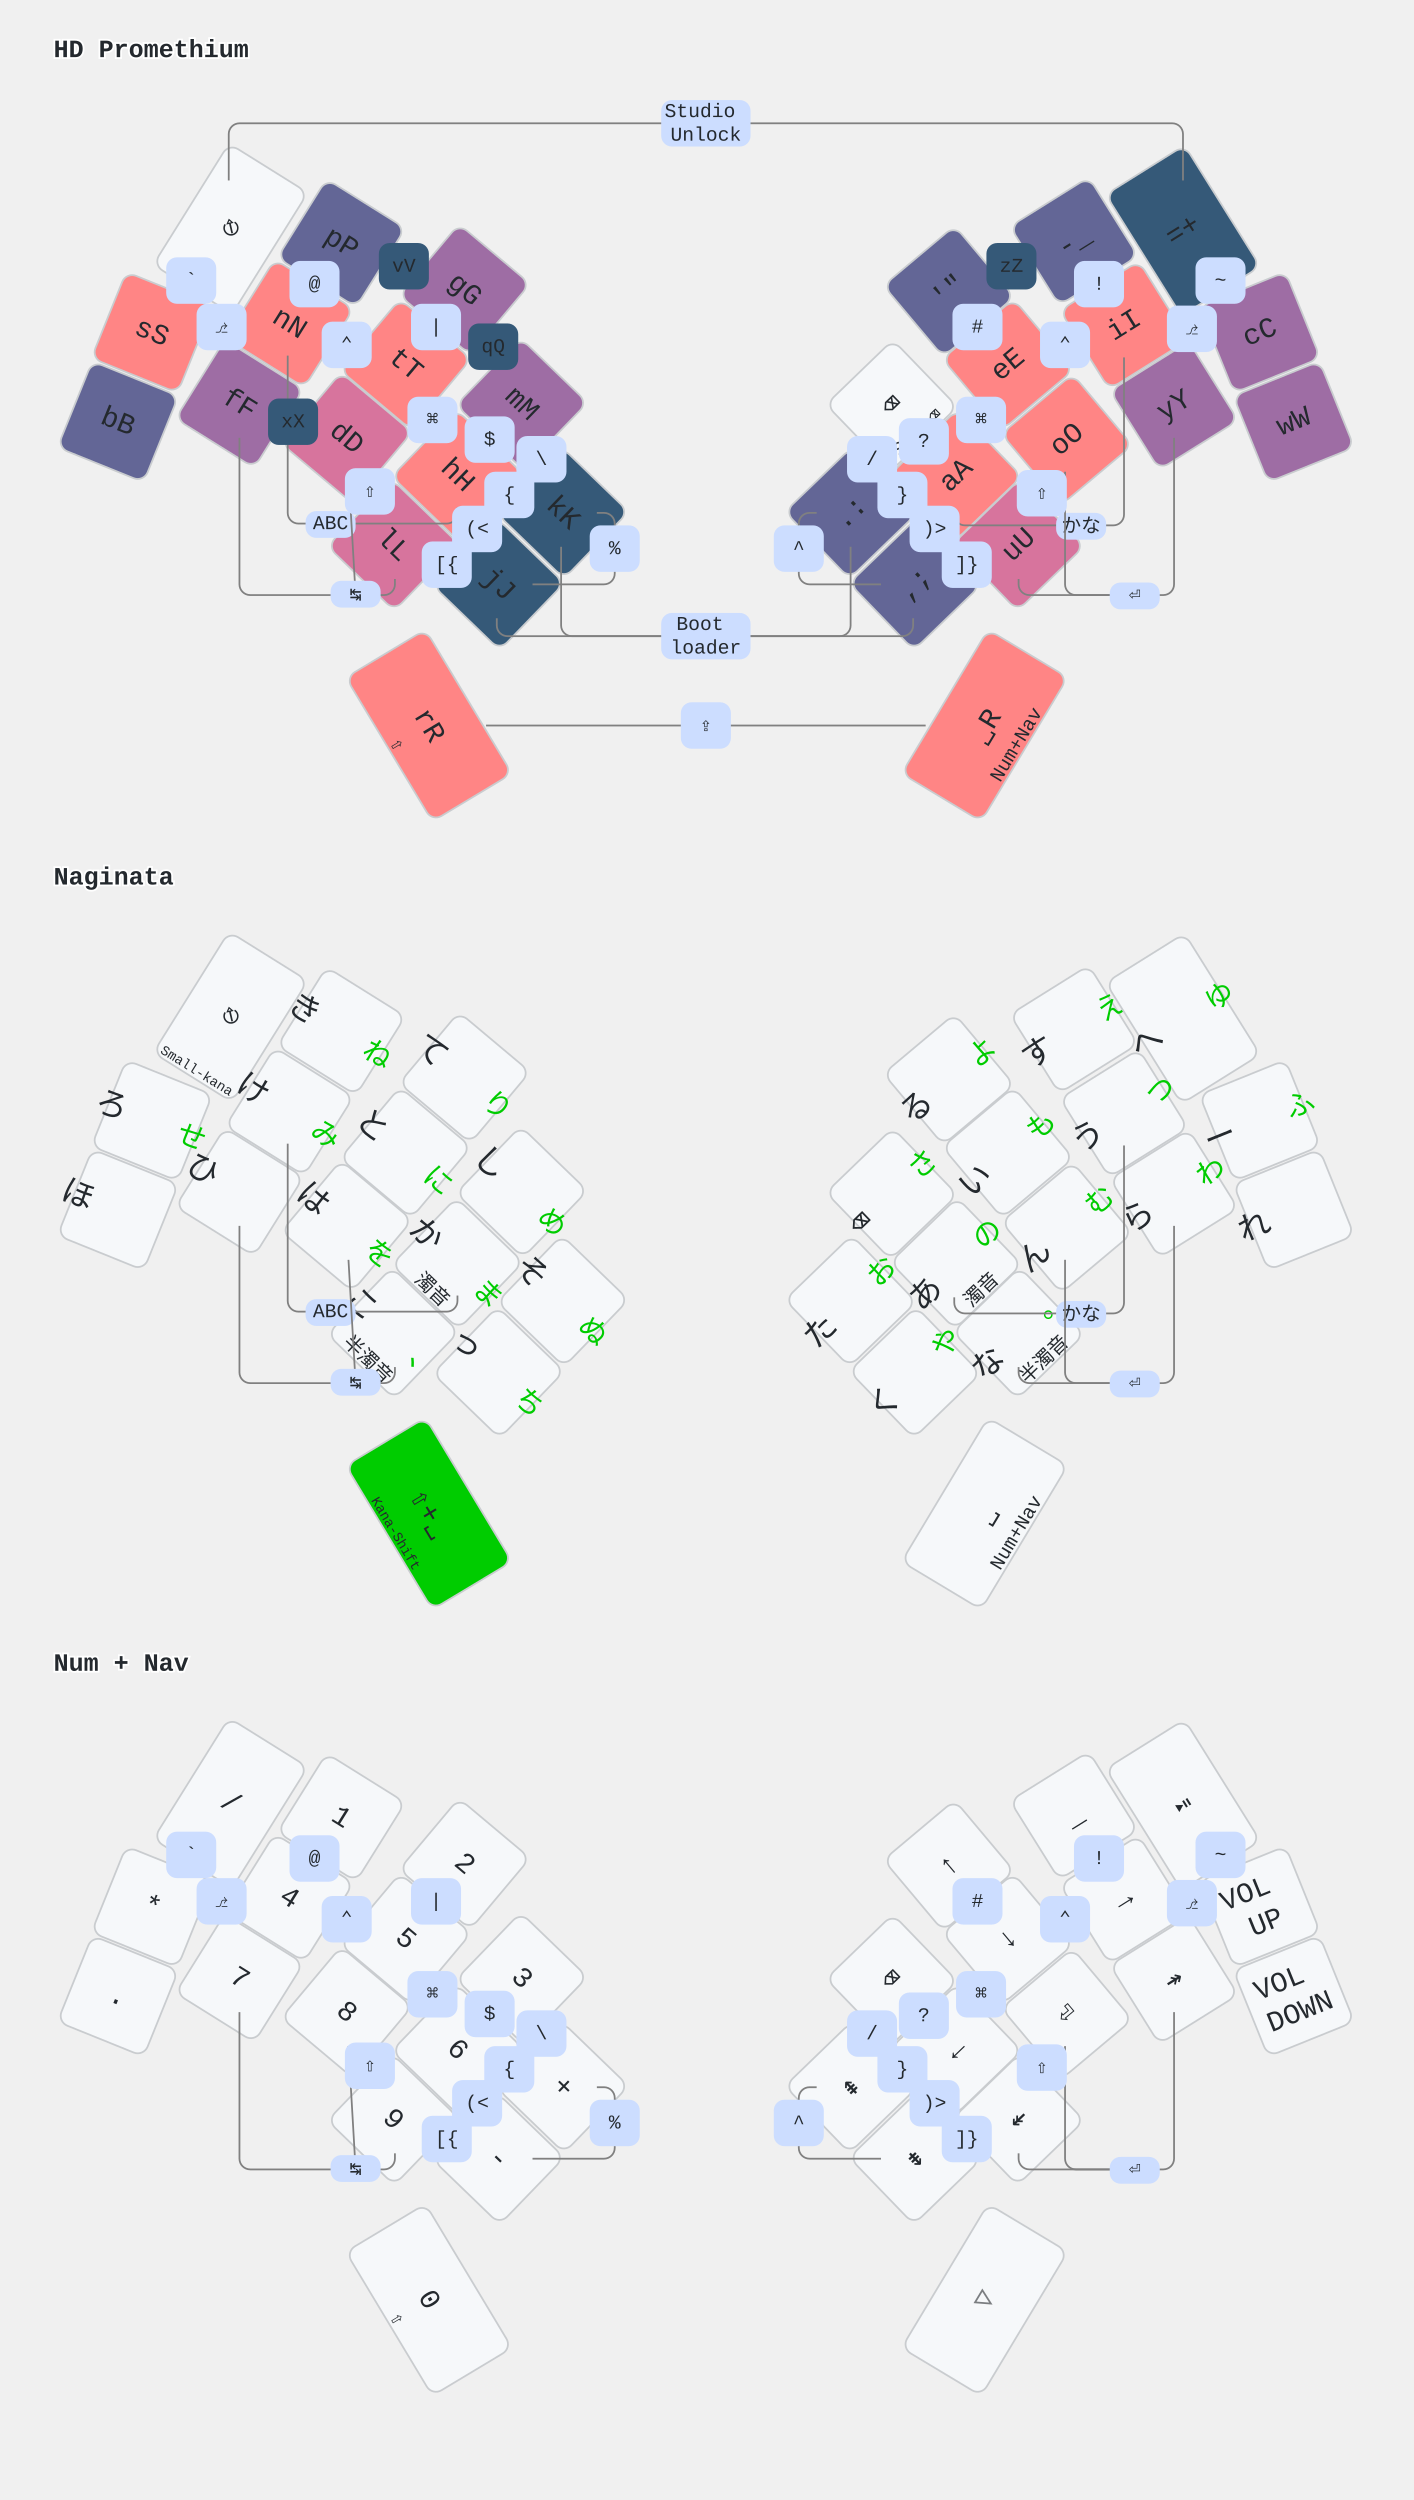
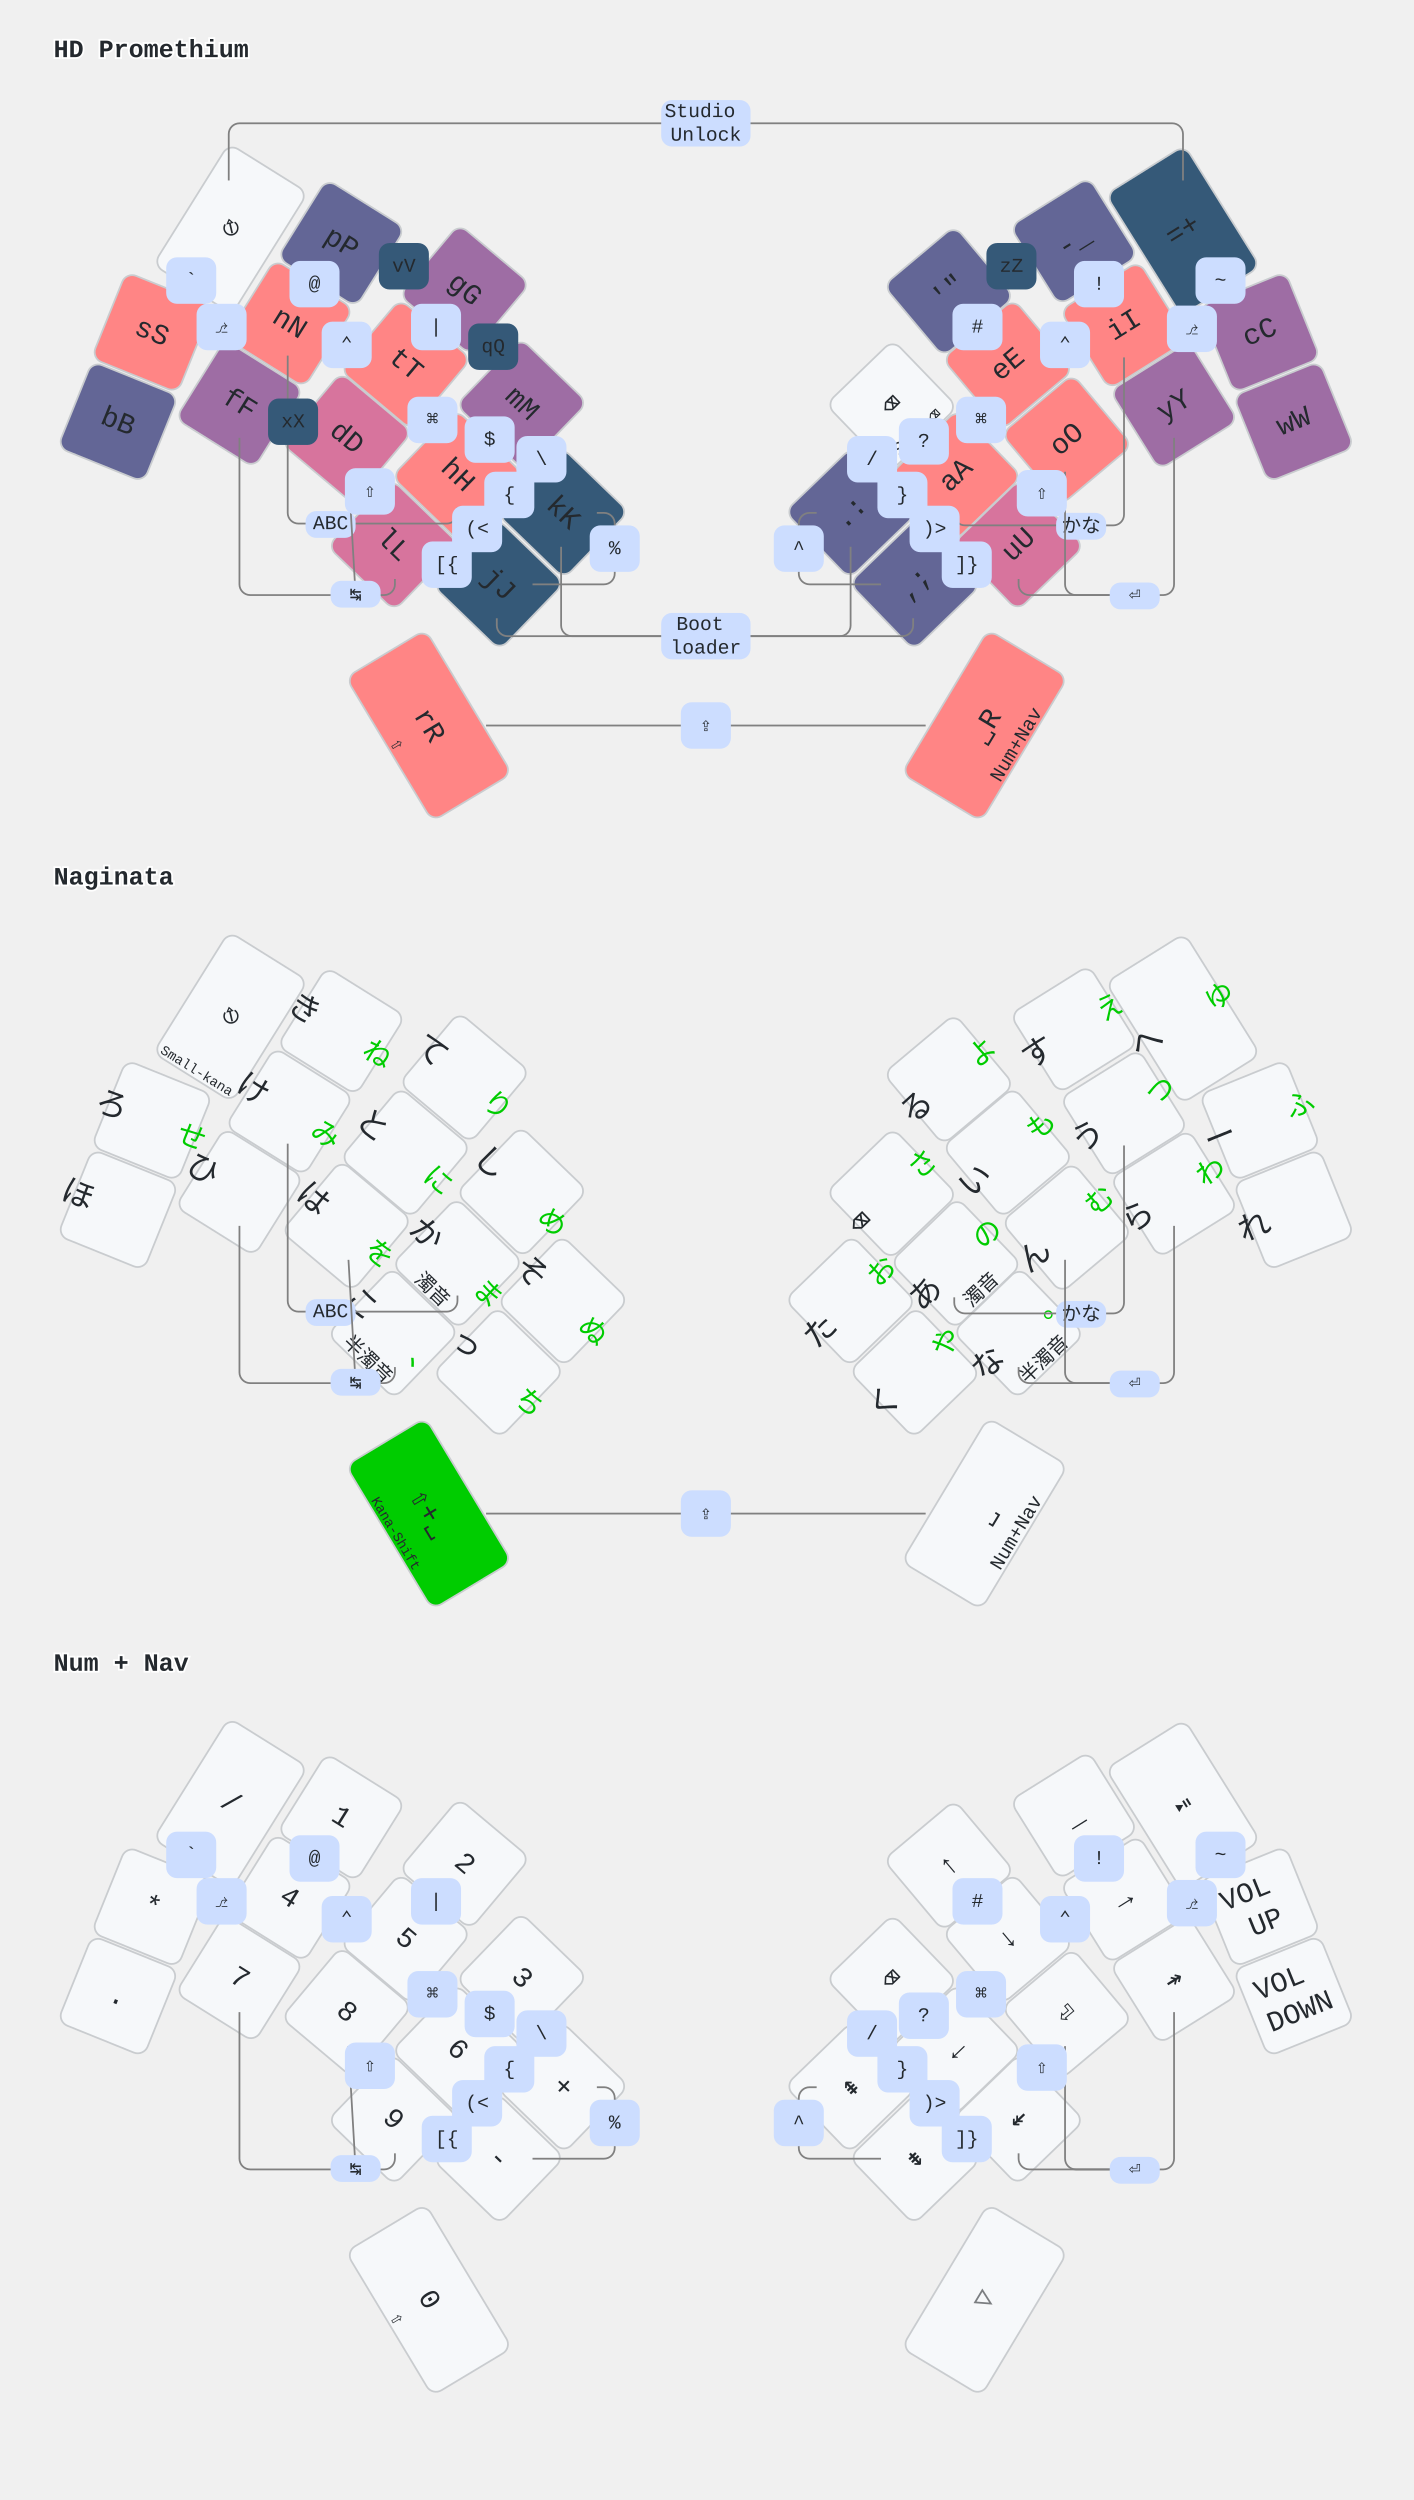
<svg xmlns="http://www.w3.org/2000/svg" width="791" height="1399" viewBox="0 0 791 1399" class="keymap">
  <style>/* inherit to force styles through use tags*/
svg path {
    fill: inherit;
}
/* font and background color specifications */
svg.keymap {
    font-family: SFMono-Regular,Consolas,Liberation Mono,Menlo,monospace;
    font-size: 14px;
    font-kerning: normal;
    text-rendering: optimizeLegibility;
    fill: #24292e;
}

/* default key styling */
rect.key {
    fill: #f6f8fa;
    stroke: #c9cccf;
    stroke-width: 1;
}

/* color accent for combo boxes */
rect.combo {
    fill: #cdf;
}

/* color accent for held keys */
rect.held, rect.combo.held {
    fill: #fdd;
}

/* color accent for ghost (optional) keys */
rect.ghost, rect.combo.ghost {
    stroke-dasharray: 4, 4;
    stroke-width: 2;
}

text {
    text-anchor: middle;
    dominant-baseline: middle;
}

/* styling for layer labels */
text.label {
    font-weight: bold;
    text-anchor: start;
    stroke: white;
    stroke-width: 2;
    paint-order: stroke;
}

text.tap {
    font-size: 16px;
}

/* styling for combo tap, and key hold/shifted label text */
text.combo, text.hold, text.shifted {
    font-size: 11px;
}

text.hold {
    text-anchor: middle;
    dominant-baseline: auto;
}

text.shifted {
    text-anchor: middle;
    dominant-baseline: hanging;
}

/* styling for hold/shifted label text in combo box */
text.combo.hold, text.combo.shifted {
    font-size: 8px;
}

/* lighter symbol for transparent keys */
text.trans {
    fill: #7b7e81;
}

/* styling for combo dendrons */
path.combo {
    stroke-width: 1;
    stroke: gray;
    fill: none;
}

/* Start Tabler Icons Cleanup */
/* cannot use height/width with glyphs */
.icon-tabler &gt; path {
    fill: inherit;
    stroke: inherit;
}
/* hide tabler's default box */
.icon-tabler &gt; path[stroke="none"][fill="none"] {
    visibility: collapse;
}

rect.low {
    fill: #355978;
}
rect.medium-low {
    fill: #636696;
}
rect.medium {
    fill: #9E6DA4;
}
rect.medium-high {
    fill: #D7749D;
}
rect.high {
    fill: #FF8585;
}

/* green styling for Naginata kana-shift */
rect.kshift {
    fill: #00CC00;
}
text.left {
    font-size: 18px;
    translate: 16px 7px;
}
text.right {
    fill: #00CC00;
    font-size: 16px;
    translate: -16px -10px;
}
</style>
  <g transform="translate(30, 0)" class="layer-HD Promethium">
    <text x="0" y="28" class="label" id="HD-Promethium">HD Promethium</text>
    <g transform="translate(0, 78)">
      <g transform="translate(99, 50) rotate(32.0)" class="key keypos-0">
        <rect rx="6" ry="6" x="-26" y="-40" width="52" height="80" class="key" />
        <text x="0" y="0" class="key tap">⎋</text>
      </g>
      <g transform="translate(161, 58) rotate(32.0)" class="key medium-low keypos-1">
        <rect rx="6" ry="6" x="-26" y="-26" width="52" height="52" class="key medium-low" />
        <text x="0" y="0" class="key medium-low tap">pP</text>
      </g>
      <g transform="translate(230, 84) rotate(40.0)" class="key medium keypos-2">
        <rect rx="6" ry="6" x="-26" y="-26" width="52" height="52" class="key medium" />
        <text x="0" y="0" class="key medium tap">gG</text>
      </g>
      <g transform="translate(262, 148) rotate(44.0)" class="key medium keypos-3">
        <rect rx="6" ry="6" x="-26" y="-26" width="52" height="52" class="key medium" />
        <text x="0" y="0" class="key medium tap">mM</text>
      </g>
      <g transform="translate(285, 209) rotate(44.0)" class="key low keypos-4">
        <rect rx="6" ry="6" x="-26" y="-26" width="52" height="52" class="key low" />
        <text x="0" y="0" class="key low tap">kK</text>
      </g>
      <g transform="translate(446, 209) rotate(-44.0)" class="key medium-low keypos-5">
        <rect rx="6" ry="6" x="-26" y="-26" width="52" height="52" class="key medium-low" />
        <text x="0" y="0" class="key medium-low tap">.:</text>
      </g>
      <g transform="translate(469, 149) rotate(-44.0)" class="key keypos-6">
        <rect rx="6" ry="6" x="-26" y="-26" width="52" height="52" class="key" />
        <text x="0" y="0" class="key tap">⌫</text>
        <text x="0" y="24" class="key hold">Sft+⌫</text>
      </g>
      <g transform="translate(501, 85) rotate(-40.0)" class="key medium-low keypos-7">
        <rect rx="6" ry="6" x="-26" y="-26" width="52" height="52" class="key medium-low" />
        <text x="0" y="0" class="key medium-low tap">'"</text>
      </g>
      <g transform="translate(571, 57) rotate(-32.0)" class="key medium-low keypos-8">
        <rect rx="6" ry="6" x="-26" y="-26" width="52" height="52" class="key medium-low" />
        <text x="0" y="0" class="key medium-low tap">-_</text>
      </g>
      <g transform="translate(632, 51) rotate(-32.0)" class="key low keypos-9">
        <rect rx="6" ry="6" x="-26" y="-40" width="52" height="80" class="key low" />
        <text x="0" y="0" class="key low tap">=+</text>
      </g>
      <g transform="translate(55, 108) rotate(22.0)" class="key high keypos-10">
        <rect rx="6" ry="6" x="-26" y="-26" width="52" height="52" class="key high" />
        <text x="0" y="0" class="key high tap">sS</text>
      </g>
      <g transform="translate(132, 103) rotate(32.0)" class="key high keypos-11">
        <rect rx="6" ry="6" x="-26" y="-26" width="52" height="52" class="key high" />
        <text x="0" y="0" class="key high tap">nN</text>
      </g>
      <g transform="translate(197, 126) rotate(40.0)" class="key high keypos-12">
        <rect rx="6" ry="6" x="-26" y="-26" width="52" height="52" class="key high" />
        <text x="0" y="0" class="key high tap">tT</text>
      </g>
      <g transform="translate(226, 188) rotate(44.0)" class="key high keypos-13">
        <rect rx="6" ry="6" x="-26" y="-26" width="52" height="52" class="key high" />
        <text x="0" y="0" class="key high tap">hH</text>
      </g>
      <g transform="translate(249, 249) rotate(44.0)" class="key low keypos-14">
        <rect rx="6" ry="6" x="-26" y="-26" width="52" height="52" class="key low" />
        <text x="0" y="0" class="key low tap">jJ</text>
      </g>
      <g transform="translate(482, 249) rotate(-44.0)" class="key medium-low keypos-15">
        <rect rx="6" ry="6" x="-26" y="-26" width="52" height="52" class="key medium-low" />
        <text x="0" y="0" class="key medium-low tap">,;</text>
      </g>
      <g transform="translate(505, 188) rotate(-44.0)" class="key high keypos-16">
        <rect rx="6" ry="6" x="-26" y="-26" width="52" height="52" class="key high" />
        <text x="0" y="0" class="key high tap">aA</text>
      </g>
      <g transform="translate(534, 126) rotate(-40.0)" class="key high keypos-17">
        <rect rx="6" ry="6" x="-26" y="-26" width="52" height="52" class="key high" />
        <text x="0" y="0" class="key high tap">eE</text>
      </g>
      <g transform="translate(599, 104) rotate(-32.0)" class="key high keypos-18">
        <rect rx="6" ry="6" x="-26" y="-26" width="52" height="52" class="key high" />
        <text x="0" y="0" class="key high tap">iI</text>
      </g>
      <g transform="translate(675, 108) rotate(-22.0)" class="key medium keypos-19">
        <rect rx="6" ry="6" x="-26" y="-26" width="52" height="52" class="key medium" />
        <text x="0" y="0" class="key medium tap">cC</text>
      </g>
      <g transform="translate(36, 158) rotate(22.0)" class="key medium-low keypos-20">
        <rect rx="6" ry="6" x="-26" y="-26" width="52" height="52" class="key medium-low" />
        <text x="0" y="0" class="key medium-low tap">bB</text>
      </g>
      <g transform="translate(104, 148) rotate(32.0)" class="key medium keypos-21">
        <rect rx="6" ry="6" x="-26" y="-26" width="52" height="52" class="key medium" />
        <text x="0" y="0" class="key medium tap">fF</text>
      </g>
      <g transform="translate(164, 167) rotate(40.0)" class="key medium-high keypos-22">
        <rect rx="6" ry="6" x="-26" y="-26" width="52" height="52" class="key medium-high" />
        <text x="0" y="0" class="key medium-high tap">dD</text>
      </g>
      <g transform="translate(190, 227) rotate(44.0)" class="key medium-high keypos-23">
        <rect rx="6" ry="6" x="-26" y="-26" width="52" height="52" class="key medium-high" />
        <text x="0" y="0" class="key medium-high tap">lL</text>
      </g>
      <g transform="translate(210, 328) rotate(59.0)" class="key high keypos-24">
        <rect rx="6" ry="6" x="-47" y="-26" width="94" height="52" class="key high" />
        <text x="0" y="0" class="key high tap">rR</text>
        <text x="0" y="24" class="key high hold">⇧</text>
      </g>
      <g transform="translate(521, 328) rotate(-59.0)" class="key high keypos-25">
        <rect rx="6" ry="6" x="-47" y="-26" width="94" height="52" class="key high" />
        <text x="0" y="0" class="key high tap">⎵R</text>
        <text x="0" y="24" class="key high hold">Num+Nav</text>
      </g>
      <g transform="translate(540, 227) rotate(-44.0)" class="key medium-high keypos-26">
        <rect rx="6" ry="6" x="-26" y="-26" width="52" height="52" class="key medium-high" />
        <text x="0" y="0" class="key medium-high tap">uU</text>
      </g>
      <g transform="translate(567, 168) rotate(-40.0)" class="key high keypos-27">
        <rect rx="6" ry="6" x="-26" y="-26" width="52" height="52" class="key high" />
        <text x="0" y="0" class="key high tap">oO</text>
      </g>
      <g transform="translate(627, 149) rotate(-32.0)" class="key medium keypos-28">
        <rect rx="6" ry="6" x="-26" y="-26" width="52" height="52" class="key medium" />
        <text x="0" y="0" class="key medium tap">yY</text>
      </g>
      <g transform="translate(694, 158) rotate(-22.0)" class="key medium keypos-29">
        <rect rx="6" ry="6" x="-26" y="-26" width="52" height="52" class="key medium" />
        <text x="0" y="0" class="key medium tap">wW</text>
      </g>
      <g class="combo combopos-0">
        <path d="M365,-9 h-261 a6.0,6.0 0 0 0 -6.0,6.0 v26" class="combo" />
        <path d="M365,-9 h261 a6.0,6.0 0 0 1 6.0,6.0 v26" class="combo" />
        <rect rx="6" ry="6" x="340" y="-22" width="50" height="26" class="combo" />
        <text x="365" y="-9" class="combo tap">
          <tspan x="365" dy="-0.6em">Studio</tspan>
          <tspan x="365" dy="1.2em">Unlock</tspan>
        </text>
      </g>
      <g class="combo combopos-1">
        <path d="M365,278 h-111 a6.0,6.0 0 0 1 -6.0,-6.0 v-4" class="combo" />
        <path d="M365,278 h110 a6.0,6.0 0 0 0 6.0,-6.0 v-4" class="combo" />
        <path d="M365,278 h-75 a6.0,6.0 0 0 1 -6.0,-6.0 v-44" class="combo" />
        <path d="M365,278 h75 a6.0,6.0 0 0 0 6.0,-6.0 v-44" class="combo" />
        <rect rx="6" ry="6" x="340" y="265" width="50" height="26" class="combo" />
        <text x="365" y="278" class="combo tap">
          <tspan x="365" dy="-0.6em">Boot</tspan>
          <tspan x="365" dy="1.2em">loader</tspan>
        </text>
      </g>
      <g class="combo combopos-2">
        <path d="M575,216 h-65 a6.0,6.0 0 0 1 -6.0,-6.0 v-3" class="combo" />
        <path d="M575,216 h18 a6.0,6.0 0 0 0 6.0,-6.0 v-88" class="combo" />
        <rect rx="6" ry="6" x="561" y="209" width="28" height="15" class="combo" />
        <text x="575" y="216" class="combo tap">かな</text>
      </g>
      <g class="combo combopos-3">
        <path d="M155,215 h65 a6.0,6.0 0 0 0 6.0,-6.0 v-3" class="combo" />
        <path d="M155,215 h-18 a6.0,6.0 0 0 1 -6.0,-6.0 v-88" class="combo" />
        <rect rx="6" ry="6" x="141" y="208" width="28" height="15" class="combo" />
        <text x="155" y="215" class="combo tap">ABC</text>
      </g>
      <g class="combo combopos-4">
        <path d="M169,255 h16 a6.0,6.0 0 0 0 6.0,-6.0 v-3" class="combo" />
        <path d="M169,255 l-4,-69" class="combo" />
        <path d="M169,255 h-59 a6.0,6.0 0 0 1 -6.0,-6.0 v-82" class="combo" />
        <rect rx="6" ry="6" x="155" y="247" width="28" height="15" class="combo" />
        <text x="169" y="255" class="combo tap">↹</text>
      </g>
      <g class="combo combopos-5">
        <path d="M605,255 h-59 a6.0,6.0 0 0 1 -6.0,-6.0 v-3" class="combo" />
        <path d="M605,255 h-33 a6.0,6.0 0 0 1 -6.0,-6.0 v-63" class="combo" />
        <path d="M605,255 h16 a6.0,6.0 0 0 0 6.0,-6.0 v-82" class="combo" />
        <rect rx="6" ry="6" x="591" y="248" width="28" height="15" class="combo" />
        <text x="605" y="255" class="combo tap">⏎</text>
      </g>
      <g class="combo combopos-6">
        <rect rx="6" ry="6" x="80" y="92" width="28" height="26" class="combo" />
        <text x="94" y="105" class="combo tap">⎇</text>
      </g>
      <g class="combo combopos-7">
        <rect rx="6" ry="6" x="623" y="93" width="28" height="26" class="combo" />
        <text x="637" y="106" class="combo tap">⎇</text>
      </g>
      <g class="combo combopos-8">
        <rect rx="6" ry="6" x="150" y="102" width="28" height="26" class="combo" />
        <text x="164" y="115" class="combo tap">⌃</text>
      </g>
      <g class="combo combopos-9">
        <rect rx="6" ry="6" x="552" y="102" width="28" height="26" class="combo" />
        <text x="566" y="115" class="combo tap">⌃</text>
      </g>
      <g class="combo combopos-10">
        <rect rx="6" ry="6" x="198" y="144" width="28" height="26" class="combo" />
        <text x="212" y="157" class="combo tap">⌘</text>
      </g>
      <g class="combo combopos-11">
        <rect rx="6" ry="6" x="505" y="144" width="28" height="26" class="combo" />
        <text x="519" y="157" class="combo tap">⌘</text>
      </g>
      <g class="combo combopos-18">
        <rect rx="6" ry="6" x="163" y="184" width="28" height="26" class="combo" />
        <text x="177" y="197" class="combo tap">⇧</text>
      </g>
      <g class="combo combopos-19">
        <rect rx="6" ry="6" x="539" y="185" width="28" height="26" class="combo" />
        <text x="553" y="198" class="combo tap">⇧</text>
      </g>
      <g class="combo low combopos-20">
        <rect rx="6" ry="6" x="232" y="103" width="28" height="26" class="combo low" />
        <text x="246" y="116" class="combo low tap">qQ</text>
      </g>
      <g class="combo low combopos-21">
        <rect rx="6" ry="6" x="522" y="58" width="28" height="26" class="combo low" />
        <text x="536" y="71" class="combo low tap">zZ</text>
      </g>
      <g class="combo low combopos-22">
        <rect rx="6" ry="6" x="182" y="58" width="28" height="26" class="combo low" />
        <text x="196" y="71" class="combo low tap">vV</text>
      </g>
      <g class="combo low combopos-23">
        <rect rx="6" ry="6" x="120" y="145" width="28" height="26" class="combo low" />
        <text x="134" y="158" class="combo low tap">xX</text>
      </g>
      <g class="combo combopos-24">
        <path d="M365,328 l-123,0" class="combo" />
        <path d="M365,328 l123,0" class="combo" />
        <rect rx="6" ry="6" x="351" y="315" width="28" height="26" class="combo" />
        <text x="365" y="328" class="combo tap">⇪</text>
      </g>
      <g class="combo combopos-25">
        <rect rx="6" ry="6" x="63" y="66" width="28" height="26" class="combo" />
        <text x="77" y="79" class="combo tap">`</text>
      </g>
      <g class="combo combopos-26">
        <rect rx="6" ry="6" x="132" y="68" width="28" height="26" class="combo" />
        <text x="146" y="81" class="combo tap">@</text>
      </g>
      <g class="combo combopos-27">
        <rect rx="6" ry="6" x="200" y="92" width="28" height="26" class="combo" />
        <text x="214" y="105" class="combo tap">|</text>
      </g>
      <g class="combo combopos-28">
        <rect rx="6" ry="6" x="230" y="155" width="28" height="26" class="combo" />
        <text x="244" y="168" class="combo tap">$</text>
      </g>
      <g class="combo combopos-29">
        <rect rx="6" ry="6" x="259" y="166" width="28" height="26" class="combo" />
        <text x="273" y="179" class="combo tap">\</text>
      </g>
      <g class="combo combopos-30">
        <path d="M314,229 v-14 a6.0,6.0 0 0 0 -6.0,-6.0 h-4" class="combo" />
        <path d="M314,229 v14 a6.0,6.0 0 0 1 -6.0,6.0 h-40" class="combo" />
        <rect rx="6" ry="6" x="300" y="216" width="28" height="26" class="combo" />
        <text x="314" y="229" class="combo tap">%</text>
      </g>
      <g class="combo combopos-31">
        <rect rx="6" ry="6" x="444" y="166" width="28" height="26" class="combo" />
        <text x="458" y="179" class="combo tap">/</text>
      </g>
      <g class="combo combopos-32">
        <path d="M417,229 v-14 a6.0,6.0 0 0 1 6.0,-6.0 h4" class="combo" />
        <path d="M417,229 v14 a6.0,6.0 0 0 0 6.0,6.0 h40" class="combo" />
        <rect rx="6" ry="6" x="403" y="216" width="28" height="26" class="combo" />
        <text x="417" y="229" class="combo tap">^</text>
      </g>
      <g class="combo combopos-33">
        <rect rx="6" ry="6" x="473" y="156" width="28" height="26" class="combo" />
        <text x="487" y="169" class="combo tap">?</text>
      </g>
      <g class="combo combopos-34">
        <rect rx="6" ry="6" x="503" y="92" width="28" height="26" class="combo" />
        <text x="517" y="105" class="combo tap">#</text>
      </g>
      <g class="combo combopos-35">
        <rect rx="6" ry="6" x="571" y="68" width="28" height="26" class="combo" />
        <text x="585" y="81" class="combo tap">!</text>
      </g>
      <g class="combo combopos-36">
        <rect rx="6" ry="6" x="639" y="66" width="28" height="26" class="combo" />
        <text x="653" y="79" class="combo tap">~</text>
      </g>
      <g class="combo combopos-37">
        <rect rx="6" ry="6" x="241" y="186" width="28" height="26" class="combo" />
        <text x="255" y="199" class="combo tap">{</text>
      </g>
      <g class="combo combopos-38">
        <rect rx="6" ry="6" x="461" y="186" width="28" height="26" class="combo" />
        <text x="475" y="199" class="combo tap">}</text>
      </g>
      <g class="combo combopos-39">
        <rect rx="6" ry="6" x="223" y="205" width="28" height="26" class="combo" />
        <text x="237" y="218" class="combo tap">(&lt;</text>
      </g>
      <g class="combo combopos-40">
        <rect rx="6" ry="6" x="479" y="205" width="28" height="26" class="combo" />
        <text x="493" y="218" class="combo tap">)&gt;</text>
      </g>
      <g class="combo combopos-41">
        <rect rx="6" ry="6" x="206" y="225" width="28" height="26" class="combo" />
        <text x="220" y="238" class="combo tap">[{</text>
      </g>
      <g class="combo combopos-42">
        <rect rx="6" ry="6" x="497" y="225" width="28" height="26" class="combo" />
        <text x="511" y="238" class="combo tap">]}</text>
      </g>
    </g>
  </g>
  <g transform="translate(30, 463)" class="layer-Naginata">
    <text x="0" y="28" class="label" id="Naginata">Naginata</text>
    <g transform="translate(0, 56)">
      <g transform="translate(99, 50) rotate(32.0)" class="key keypos-0">
        <rect rx="6" ry="6" x="-26" y="-40" width="52" height="80" class="key" />
        <text x="0" y="0" class="key tap">⎋</text>
        <text x="0" y="38" class="key hold">
          <tspan style="font-size: 70%">Small-kana</tspan>
        </text>
      </g>
      <g transform="translate(161, 58) rotate(32.0)" class="key keypos-1">
        <rect rx="6" ry="6" x="-26" y="-26" width="52" height="52" class="key" />
        <text x="-24" y="0" class="key left">き</text>
        <text x="24" y="0" class="key right">ね</text>
      </g>
      <g transform="translate(230, 84) rotate(40.0)" class="key keypos-2">
        <rect rx="6" ry="6" x="-26" y="-26" width="52" height="52" class="key" />
        <text x="-24" y="0" class="key left">て</text>
        <text x="24" y="0" class="key right">り</text>
      </g>
      <g transform="translate(262, 148) rotate(44.0)" class="key keypos-3">
        <rect rx="6" ry="6" x="-26" y="-26" width="52" height="52" class="key" />
        <text x="-24" y="0" class="key left">し</text>
        <text x="24" y="0" class="key right">め</text>
      </g>
      <g transform="translate(285, 209) rotate(44.0)" class="key keypos-4">
        <rect rx="6" ry="6" x="-26" y="-26" width="52" height="52" class="key" />
        <text x="-24" y="0" class="key left">そ</text>
        <text x="24" y="0" class="key right">ぬ</text>
      </g>
      <g transform="translate(446, 209) rotate(-44.0)" class="key keypos-5">
        <rect rx="6" ry="6" x="-26" y="-26" width="52" height="52" class="key" />
        <text x="-24" y="0" class="key left">た</text>
        <text x="24" y="0" class="key right">お</text>
      </g>
      <g transform="translate(469, 149) rotate(-44.0)" class="key keypos-6">
        <rect rx="6" ry="6" x="-26" y="-26" width="52" height="52" class="key" />
        <text x="-24" y="0" class="key left">⌫</text>
        <text x="24" y="0" class="key right">さ</text>
      </g>
      <g transform="translate(501, 85) rotate(-40.0)" class="key keypos-7">
        <rect rx="6" ry="6" x="-26" y="-26" width="52" height="52" class="key" />
        <text x="-24" y="0" class="key left">る</text>
        <text x="24" y="0" class="key right">よ</text>
      </g>
      <g transform="translate(571, 57) rotate(-32.0)" class="key keypos-8">
        <rect rx="6" ry="6" x="-26" y="-26" width="52" height="52" class="key" />
        <text x="-24" y="0" class="key left">す</text>
        <text x="24" y="0" class="key right">え</text>
      </g>
      <g transform="translate(632, 51) rotate(-32.0)" class="key keypos-9">
        <rect rx="6" ry="6" x="-26" y="-40" width="52" height="80" class="key" />
        <text x="-24" y="0" class="key left">へ</text>
        <text x="24" y="0" class="key right">ゆ</text>
      </g>
      <g transform="translate(55, 108) rotate(22.0)" class="key keypos-10">
        <rect rx="6" ry="6" x="-26" y="-26" width="52" height="52" class="key" />
        <text x="-24" y="0" class="key left">ろ</text>
        <text x="24" y="0" class="key right">せ</text>
      </g>
      <g transform="translate(132, 103) rotate(32.0)" class="key keypos-11">
        <rect rx="6" ry="6" x="-26" y="-26" width="52" height="52" class="key" />
        <text x="-24" y="0" class="key left">け</text>
        <text x="24" y="0" class="key right">み</text>
      </g>
      <g transform="translate(197, 126) rotate(40.0)" class="key keypos-12">
        <rect rx="6" ry="6" x="-26" y="-26" width="52" height="52" class="key" />
        <text x="-24" y="0" class="key left">と</text>
        <text x="24" y="0" class="key right">に</text>
      </g>
      <g transform="translate(226, 188) rotate(44.0)" class="key keypos-13">
        <rect rx="6" ry="6" x="-26" y="-26" width="52" height="52" class="key" />
        <text x="0" y="24" class="key hold">濁音</text>
        <text x="-24" y="0" class="key left">か</text>
        <text x="24" y="0" class="key right">ま</text>
      </g>
      <g transform="translate(249, 249) rotate(44.0)" class="key keypos-14">
        <rect rx="6" ry="6" x="-26" y="-26" width="52" height="52" class="key" />
        <text x="-24" y="0" class="key left">っ</text>
        <text x="24" y="0" class="key right">ち</text>
      </g>
      <g transform="translate(482, 249) rotate(-44.0)" class="key keypos-15">
        <rect rx="6" ry="6" x="-26" y="-26" width="52" height="52" class="key" />
        <text x="-24" y="0" class="key left">く</text>
        <text x="24" y="0" class="key right">や</text>
      </g>
      <g transform="translate(505, 188) rotate(-44.0)" class="key keypos-16">
        <rect rx="6" ry="6" x="-26" y="-26" width="52" height="52" class="key" />
        <text x="0" y="24" class="key hold">濁音</text>
        <text x="-24" y="0" class="key left">あ</text>
        <text x="24" y="0" class="key right">の</text>
      </g>
      <g transform="translate(534, 126) rotate(-40.0)" class="key keypos-17">
        <rect rx="6" ry="6" x="-26" y="-26" width="52" height="52" class="key" />
        <text x="-24" y="0" class="key left">い</text>
        <text x="24" y="0" class="key right">も</text>
      </g>
      <g transform="translate(599, 104) rotate(-32.0)" class="key keypos-18">
        <rect rx="6" ry="6" x="-26" y="-26" width="52" height="52" class="key" />
        <text x="-24" y="0" class="key left">う</text>
        <text x="24" y="0" class="key right">つ</text>
      </g>
      <g transform="translate(675, 108) rotate(-22.0)" class="key keypos-19">
        <rect rx="6" ry="6" x="-26" y="-26" width="52" height="52" class="key" />
        <text x="-24" y="0" class="key left">ー</text>
        <text x="24" y="0" class="key right">ふ</text>
      </g>
      <g transform="translate(36, 158) rotate(22.0)" class="key keypos-20">
        <rect rx="6" ry="6" x="-26" y="-26" width="52" height="52" class="key" />
        <text x="-24" y="0" class="key left">ほ</text>
      </g>
      <g transform="translate(104, 148) rotate(32.0)" class="key keypos-21">
        <rect rx="6" ry="6" x="-26" y="-26" width="52" height="52" class="key" />
        <text x="-24" y="0" class="key left">ひ</text>
      </g>
      <g transform="translate(164, 167) rotate(40.0)" class="key keypos-22">
        <rect rx="6" ry="6" x="-26" y="-26" width="52" height="52" class="key" />
        <text x="-24" y="0" class="key left">は</text>
        <text x="24" y="0" class="key right">を</text>
      </g>
      <g transform="translate(190, 227) rotate(44.0)" class="key keypos-23">
        <rect rx="6" ry="6" x="-26" y="-26" width="52" height="52" class="key" />
        <text x="0" y="24" class="key hold">半濁音</text>
        <text x="-24" y="0" class="key left">こ</text>
        <text x="24" y="0" class="key right">、</text>
      </g>
      <g transform="translate(210, 328) rotate(59.0)" class="key kshift keypos-24">
        <rect rx="6" ry="6" x="-47" y="-26" width="94" height="52" class="key kshift" />
        <text x="0" y="0" class="key kshift tap">⇧+⎵</text>
        <text x="0" y="24" class="key kshift hold">
          <tspan style="font-size: 70%">Kana-Shift</tspan>
        </text>
      </g>
      <g transform="translate(521, 328) rotate(-59.0)" class="key keypos-25">
        <rect rx="6" ry="6" x="-47" y="-26" width="94" height="52" class="key" />
        <text x="0" y="0" class="key tap">⎵</text>
        <text x="0" y="24" class="key hold">Num+Nav</text>
      </g>
      <g transform="translate(540, 227) rotate(-44.0)" class="key keypos-26">
        <rect rx="6" ry="6" x="-26" y="-26" width="52" height="52" class="key" />
        <text x="0" y="24" class="key hold">半濁音</text>
        <text x="-24" y="0" class="key left">な</text>
        <text x="24" y="0" class="key right">。</text>
      </g>
      <g transform="translate(567, 168) rotate(-40.0)" class="key keypos-27">
        <rect rx="6" ry="6" x="-26" y="-26" width="52" height="52" class="key" />
        <text x="-24" y="0" class="key left">ん</text>
        <text x="24" y="0" class="key right">む</text>
      </g>
      <g transform="translate(627, 149) rotate(-32.0)" class="key keypos-28">
        <rect rx="6" ry="6" x="-26" y="-26" width="52" height="52" class="key" />
        <text x="-24" y="0" class="key left">ら</text>
        <text x="24" y="0" class="key right">わ</text>
      </g>
      <g transform="translate(694, 158) rotate(-22.0)" class="key keypos-29">
        <rect rx="6" ry="6" x="-26" y="-26" width="52" height="52" class="key" />
        <text x="-24" y="0" class="key left">れ</text>
      </g>
      <g class="combo combopos-0">
        <path d="M575,216 h-65 a6.0,6.0 0 0 1 -6.0,-6.0 v-3" class="combo" />
        <path d="M575,216 h18 a6.0,6.0 0 0 0 6.0,-6.0 v-88" class="combo" />
        <rect rx="6" ry="6" x="561" y="209" width="28" height="15" class="combo" />
        <text x="575" y="216" class="combo tap">かな</text>
      </g>
      <g class="combo combopos-1">
        <path d="M155,215 h65 a6.0,6.0 0 0 0 6.0,-6.0 v-3" class="combo" />
        <path d="M155,215 h-18 a6.0,6.0 0 0 1 -6.0,-6.0 v-88" class="combo" />
        <rect rx="6" ry="6" x="141" y="208" width="28" height="15" class="combo" />
        <text x="155" y="215" class="combo tap">ABC</text>
      </g>
      <g class="combo combopos-2">
        <path d="M169,255 h16 a6.0,6.0 0 0 0 6.0,-6.0 v-3" class="combo" />
        <path d="M169,255 l-4,-69" class="combo" />
        <path d="M169,255 h-59 a6.0,6.0 0 0 1 -6.0,-6.0 v-82" class="combo" />
        <rect rx="6" ry="6" x="155" y="247" width="28" height="15" class="combo" />
        <text x="169" y="255" class="combo tap">↹</text>
      </g>
      <g class="combo combopos-3">
        <path d="M605,255 h-59 a6.0,6.0 0 0 1 -6.0,-6.0 v-3" class="combo" />
        <path d="M605,255 h-33 a6.0,6.0 0 0 1 -6.0,-6.0 v-63" class="combo" />
        <path d="M605,255 h16 a6.0,6.0 0 0 0 6.0,-6.0 v-82" class="combo" />
        <rect rx="6" ry="6" x="591" y="248" width="28" height="15" class="combo" />
        <text x="605" y="255" class="combo tap">⏎</text>
      </g>
+       <g class="combo combopos-4">
+         <path d="M365,328 l-123,0" class="combo" />
+         <path d="M365,328 l123,0" class="combo" />
+         <rect rx="6" ry="6" x="351" y="315" width="28" height="26" class="combo" />
+         <text x="365" y="328" class="combo tap">⇪</text>
+       </g>
    </g>
  </g>
  <g transform="translate(30, 903)" class="layer-Num + Nav">
    <text x="0" y="28" class="label" id="Num--Nav">Num + Nav</text>
    <g transform="translate(0, 56)">
      <g transform="translate(99, 50) rotate(32.0)" class="key keypos-0">
        <rect rx="6" ry="6" x="-26" y="-40" width="52" height="80" class="key" />
        <text x="0" y="0" class="key tap">/</text>
      </g>
      <g transform="translate(161, 58) rotate(32.0)" class="key keypos-1">
        <rect rx="6" ry="6" x="-26" y="-26" width="52" height="52" class="key" />
        <text x="0" y="0" class="key tap">1</text>
      </g>
      <g transform="translate(230, 84) rotate(40.0)" class="key keypos-2">
        <rect rx="6" ry="6" x="-26" y="-26" width="52" height="52" class="key" />
        <text x="0" y="0" class="key tap">2</text>
      </g>
      <g transform="translate(262, 148) rotate(44.0)" class="key keypos-3">
        <rect rx="6" ry="6" x="-26" y="-26" width="52" height="52" class="key" />
        <text x="0" y="0" class="key tap">3</text>
      </g>
      <g transform="translate(285, 209) rotate(44.0)" class="key keypos-4">
        <rect rx="6" ry="6" x="-26" y="-26" width="52" height="52" class="key" />
        <text x="0" y="0" class="key tap">+</text>
      </g>
      <g transform="translate(446, 209) rotate(-44.0)" class="key keypos-5">
        <rect rx="6" ry="6" x="-26" y="-26" width="52" height="52" class="key" />
        <text x="0" y="0" class="key tap">⇞</text>
      </g>
      <g transform="translate(469, 149) rotate(-44.0)" class="key keypos-6">
        <rect rx="6" ry="6" x="-26" y="-26" width="52" height="52" class="key" />
        <text x="0" y="0" class="key tap">⌫</text>
      </g>
      <g transform="translate(501, 85) rotate(-40.0)" class="key keypos-7">
        <rect rx="6" ry="6" x="-26" y="-26" width="52" height="52" class="key" />
        <text x="0" y="0" class="key tap">↑</text>
      </g>
      <g transform="translate(571, 57) rotate(-32.0)" class="key keypos-8">
        <rect rx="6" ry="6" x="-26" y="-26" width="52" height="52" class="key" />
        <text x="0" y="0" class="key tap">_</text>
      </g>
      <g transform="translate(632, 51) rotate(-32.0)" class="key keypos-9">
        <rect rx="6" ry="6" x="-26" y="-40" width="52" height="80" class="key" />
        <text x="0" y="0" class="key tap">⏯</text>
      </g>
      <g transform="translate(55, 108) rotate(22.0)" class="key keypos-10">
        <rect rx="6" ry="6" x="-26" y="-26" width="52" height="52" class="key" />
        <text x="0" y="0" class="key tap">*</text>
      </g>
      <g transform="translate(132, 103) rotate(32.0)" class="key keypos-11">
        <rect rx="6" ry="6" x="-26" y="-26" width="52" height="52" class="key" />
        <text x="0" y="0" class="key tap">4</text>
      </g>
      <g transform="translate(197, 126) rotate(40.0)" class="key keypos-12">
        <rect rx="6" ry="6" x="-26" y="-26" width="52" height="52" class="key" />
        <text x="0" y="0" class="key tap">5</text>
      </g>
      <g transform="translate(226, 188) rotate(44.0)" class="key keypos-13">
        <rect rx="6" ry="6" x="-26" y="-26" width="52" height="52" class="key" />
        <text x="0" y="0" class="key tap">6</text>
      </g>
      <g transform="translate(249, 249) rotate(44.0)" class="key keypos-14">
        <rect rx="6" ry="6" x="-26" y="-26" width="52" height="52" class="key" />
        <text x="0" y="0" class="key tap">-</text>
      </g>
      <g transform="translate(482, 249) rotate(-44.0)" class="key keypos-15">
        <rect rx="6" ry="6" x="-26" y="-26" width="52" height="52" class="key" />
        <text x="0" y="0" class="key tap">⇟</text>
      </g>
      <g transform="translate(505, 188) rotate(-44.0)" class="key keypos-16">
        <rect rx="6" ry="6" x="-26" y="-26" width="52" height="52" class="key" />
        <text x="0" y="0" class="key tap">←</text>
      </g>
      <g transform="translate(534, 126) rotate(-40.0)" class="key keypos-17">
        <rect rx="6" ry="6" x="-26" y="-26" width="52" height="52" class="key" />
        <text x="0" y="0" class="key tap">↓</text>
      </g>
      <g transform="translate(599, 104) rotate(-32.0)" class="key keypos-18">
        <rect rx="6" ry="6" x="-26" y="-26" width="52" height="52" class="key" />
        <text x="0" y="0" class="key tap">→</text>
      </g>
      <g transform="translate(675, 108) rotate(-22.0)" class="key keypos-19">
        <rect rx="6" ry="6" x="-26" y="-26" width="52" height="52" class="key" />
        <text x="0" y="0" class="key tap">
          <tspan x="0" dy="-0.6em">VOL</tspan>
          <tspan x="0" dy="1.2em">UP</tspan>
        </text>
      </g>
      <g transform="translate(36, 158) rotate(22.0)" class="key keypos-20">
        <rect rx="6" ry="6" x="-26" y="-26" width="52" height="52" class="key" />
        <text x="0" y="0" class="key tap">.</text>
      </g>
      <g transform="translate(104, 148) rotate(32.0)" class="key keypos-21">
        <rect rx="6" ry="6" x="-26" y="-26" width="52" height="52" class="key" />
        <text x="0" y="0" class="key tap">7</text>
      </g>
      <g transform="translate(164, 167) rotate(40.0)" class="key keypos-22">
        <rect rx="6" ry="6" x="-26" y="-26" width="52" height="52" class="key" />
        <text x="0" y="0" class="key tap">8</text>
      </g>
      <g transform="translate(190, 227) rotate(44.0)" class="key keypos-23">
        <rect rx="6" ry="6" x="-26" y="-26" width="52" height="52" class="key" />
        <text x="0" y="0" class="key tap">9</text>
      </g>
      <g transform="translate(210, 328) rotate(59.0)" class="key keypos-24">
        <rect rx="6" ry="6" x="-47" y="-26" width="94" height="52" class="key" />
        <text x="0" y="0" class="key tap">0</text>
        <text x="0" y="24" class="key hold">⇧</text>
      </g>
      <g transform="translate(521, 328) rotate(-59.0)" class="key trans keypos-25">
        <rect rx="6" ry="6" x="-47" y="-26" width="94" height="52" class="key trans" />
        <text x="0" y="0" class="key trans tap">▽</text>
      </g>
      <g transform="translate(540, 227) rotate(-44.0)" class="key keypos-26">
        <rect rx="6" ry="6" x="-26" y="-26" width="52" height="52" class="key" />
        <text x="0" y="0" class="key tap">↞</text>
      </g>
      <g transform="translate(567, 168) rotate(-40.0)" class="key keypos-27">
        <rect rx="6" ry="6" x="-26" y="-26" width="52" height="52" class="key" />
        <text x="0" y="0" class="key tap">⏎</text>
      </g>
      <g transform="translate(627, 149) rotate(-32.0)" class="key keypos-28">
        <rect rx="6" ry="6" x="-26" y="-26" width="52" height="52" class="key" />
        <text x="0" y="0" class="key tap">↠</text>
      </g>
      <g transform="translate(694, 158) rotate(-22.0)" class="key keypos-29">
        <rect rx="6" ry="6" x="-26" y="-26" width="52" height="52" class="key" />
        <text x="0" y="0" class="key tap">
          <tspan x="0" dy="-0.6em">VOL</tspan>
          <tspan x="0" dy="1.2em">DOWN</tspan>
        </text>
      </g>
      <g class="combo combopos-0">
        <path d="M169,255 h16 a6.0,6.0 0 0 0 6.0,-6.0 v-3" class="combo" />
        <path d="M169,255 l-4,-69" class="combo" />
        <path d="M169,255 h-59 a6.0,6.0 0 0 1 -6.0,-6.0 v-82" class="combo" />
        <rect rx="6" ry="6" x="155" y="247" width="28" height="15" class="combo" />
        <text x="169" y="255" class="combo tap">↹</text>
      </g>
      <g class="combo combopos-1">
        <path d="M605,255 h-59 a6.0,6.0 0 0 1 -6.0,-6.0 v-3" class="combo" />
        <path d="M605,255 h-33 a6.0,6.0 0 0 1 -6.0,-6.0 v-63" class="combo" />
        <path d="M605,255 h16 a6.0,6.0 0 0 0 6.0,-6.0 v-82" class="combo" />
        <rect rx="6" ry="6" x="591" y="248" width="28" height="15" class="combo" />
        <text x="605" y="255" class="combo tap">⏎</text>
      </g>
      <g class="combo combopos-2">
        <rect rx="6" ry="6" x="80" y="92" width="28" height="26" class="combo" />
        <text x="94" y="105" class="combo tap">⎇</text>
      </g>
      <g class="combo combopos-3">
        <rect rx="6" ry="6" x="623" y="93" width="28" height="26" class="combo" />
        <text x="637" y="106" class="combo tap">⎇</text>
      </g>
      <g class="combo combopos-4">
        <rect rx="6" ry="6" x="150" y="102" width="28" height="26" class="combo" />
        <text x="164" y="115" class="combo tap">⌃</text>
      </g>
      <g class="combo combopos-5">
        <rect rx="6" ry="6" x="552" y="102" width="28" height="26" class="combo" />
        <text x="566" y="115" class="combo tap">⌃</text>
      </g>
      <g class="combo combopos-6">
        <rect rx="6" ry="6" x="198" y="144" width="28" height="26" class="combo" />
        <text x="212" y="157" class="combo tap">⌘</text>
      </g>
      <g class="combo combopos-7">
        <rect rx="6" ry="6" x="505" y="144" width="28" height="26" class="combo" />
        <text x="519" y="157" class="combo tap">⌘</text>
      </g>
      <g class="combo combopos-14">
        <rect rx="6" ry="6" x="163" y="184" width="28" height="26" class="combo" />
        <text x="177" y="197" class="combo tap">⇧</text>
      </g>
      <g class="combo combopos-15">
        <rect rx="6" ry="6" x="539" y="185" width="28" height="26" class="combo" />
        <text x="553" y="198" class="combo tap">⇧</text>
      </g>
      <g class="combo combopos-16">
        <rect rx="6" ry="6" x="63" y="66" width="28" height="26" class="combo" />
        <text x="77" y="79" class="combo tap">`</text>
      </g>
      <g class="combo combopos-17">
        <rect rx="6" ry="6" x="132" y="68" width="28" height="26" class="combo" />
        <text x="146" y="81" class="combo tap">@</text>
      </g>
      <g class="combo combopos-18">
        <rect rx="6" ry="6" x="200" y="92" width="28" height="26" class="combo" />
        <text x="214" y="105" class="combo tap">|</text>
      </g>
      <g class="combo combopos-19">
        <rect rx="6" ry="6" x="230" y="155" width="28" height="26" class="combo" />
        <text x="244" y="168" class="combo tap">$</text>
      </g>
      <g class="combo combopos-20">
        <rect rx="6" ry="6" x="259" y="166" width="28" height="26" class="combo" />
        <text x="273" y="179" class="combo tap">\</text>
      </g>
      <g class="combo combopos-21">
        <path d="M314,229 v-14 a6.0,6.0 0 0 0 -6.0,-6.0 h-4" class="combo" />
        <path d="M314,229 v14 a6.0,6.0 0 0 1 -6.0,6.0 h-40" class="combo" />
        <rect rx="6" ry="6" x="300" y="216" width="28" height="26" class="combo" />
        <text x="314" y="229" class="combo tap">%</text>
      </g>
      <g class="combo combopos-22">
        <rect rx="6" ry="6" x="444" y="166" width="28" height="26" class="combo" />
        <text x="458" y="179" class="combo tap">/</text>
      </g>
      <g class="combo combopos-23">
        <path d="M417,229 v-14 a6.0,6.0 0 0 1 6.0,-6.0 h4" class="combo" />
        <path d="M417,229 v14 a6.0,6.0 0 0 0 6.0,6.0 h40" class="combo" />
        <rect rx="6" ry="6" x="403" y="216" width="28" height="26" class="combo" />
        <text x="417" y="229" class="combo tap">^</text>
      </g>
      <g class="combo combopos-24">
        <rect rx="6" ry="6" x="473" y="156" width="28" height="26" class="combo" />
        <text x="487" y="169" class="combo tap">?</text>
      </g>
      <g class="combo combopos-25">
        <rect rx="6" ry="6" x="503" y="92" width="28" height="26" class="combo" />
        <text x="517" y="105" class="combo tap">#</text>
      </g>
      <g class="combo combopos-26">
        <rect rx="6" ry="6" x="571" y="68" width="28" height="26" class="combo" />
        <text x="585" y="81" class="combo tap">!</text>
      </g>
      <g class="combo combopos-27">
        <rect rx="6" ry="6" x="639" y="66" width="28" height="26" class="combo" />
        <text x="653" y="79" class="combo tap">~</text>
      </g>
      <g class="combo combopos-28">
        <rect rx="6" ry="6" x="241" y="186" width="28" height="26" class="combo" />
        <text x="255" y="199" class="combo tap">{</text>
      </g>
      <g class="combo combopos-29">
        <rect rx="6" ry="6" x="461" y="186" width="28" height="26" class="combo" />
        <text x="475" y="199" class="combo tap">}</text>
      </g>
      <g class="combo combopos-30">
        <rect rx="6" ry="6" x="223" y="205" width="28" height="26" class="combo" />
        <text x="237" y="218" class="combo tap">(&lt;</text>
      </g>
      <g class="combo combopos-31">
        <rect rx="6" ry="6" x="479" y="205" width="28" height="26" class="combo" />
        <text x="493" y="218" class="combo tap">)&gt;</text>
      </g>
      <g class="combo combopos-32">
        <rect rx="6" ry="6" x="206" y="225" width="28" height="26" class="combo" />
        <text x="220" y="238" class="combo tap">[{</text>
      </g>
      <g class="combo combopos-33">
        <rect rx="6" ry="6" x="497" y="225" width="28" height="26" class="combo" />
        <text x="511" y="238" class="combo tap">]}</text>
      </g>
    </g>
  </g>
</svg>
